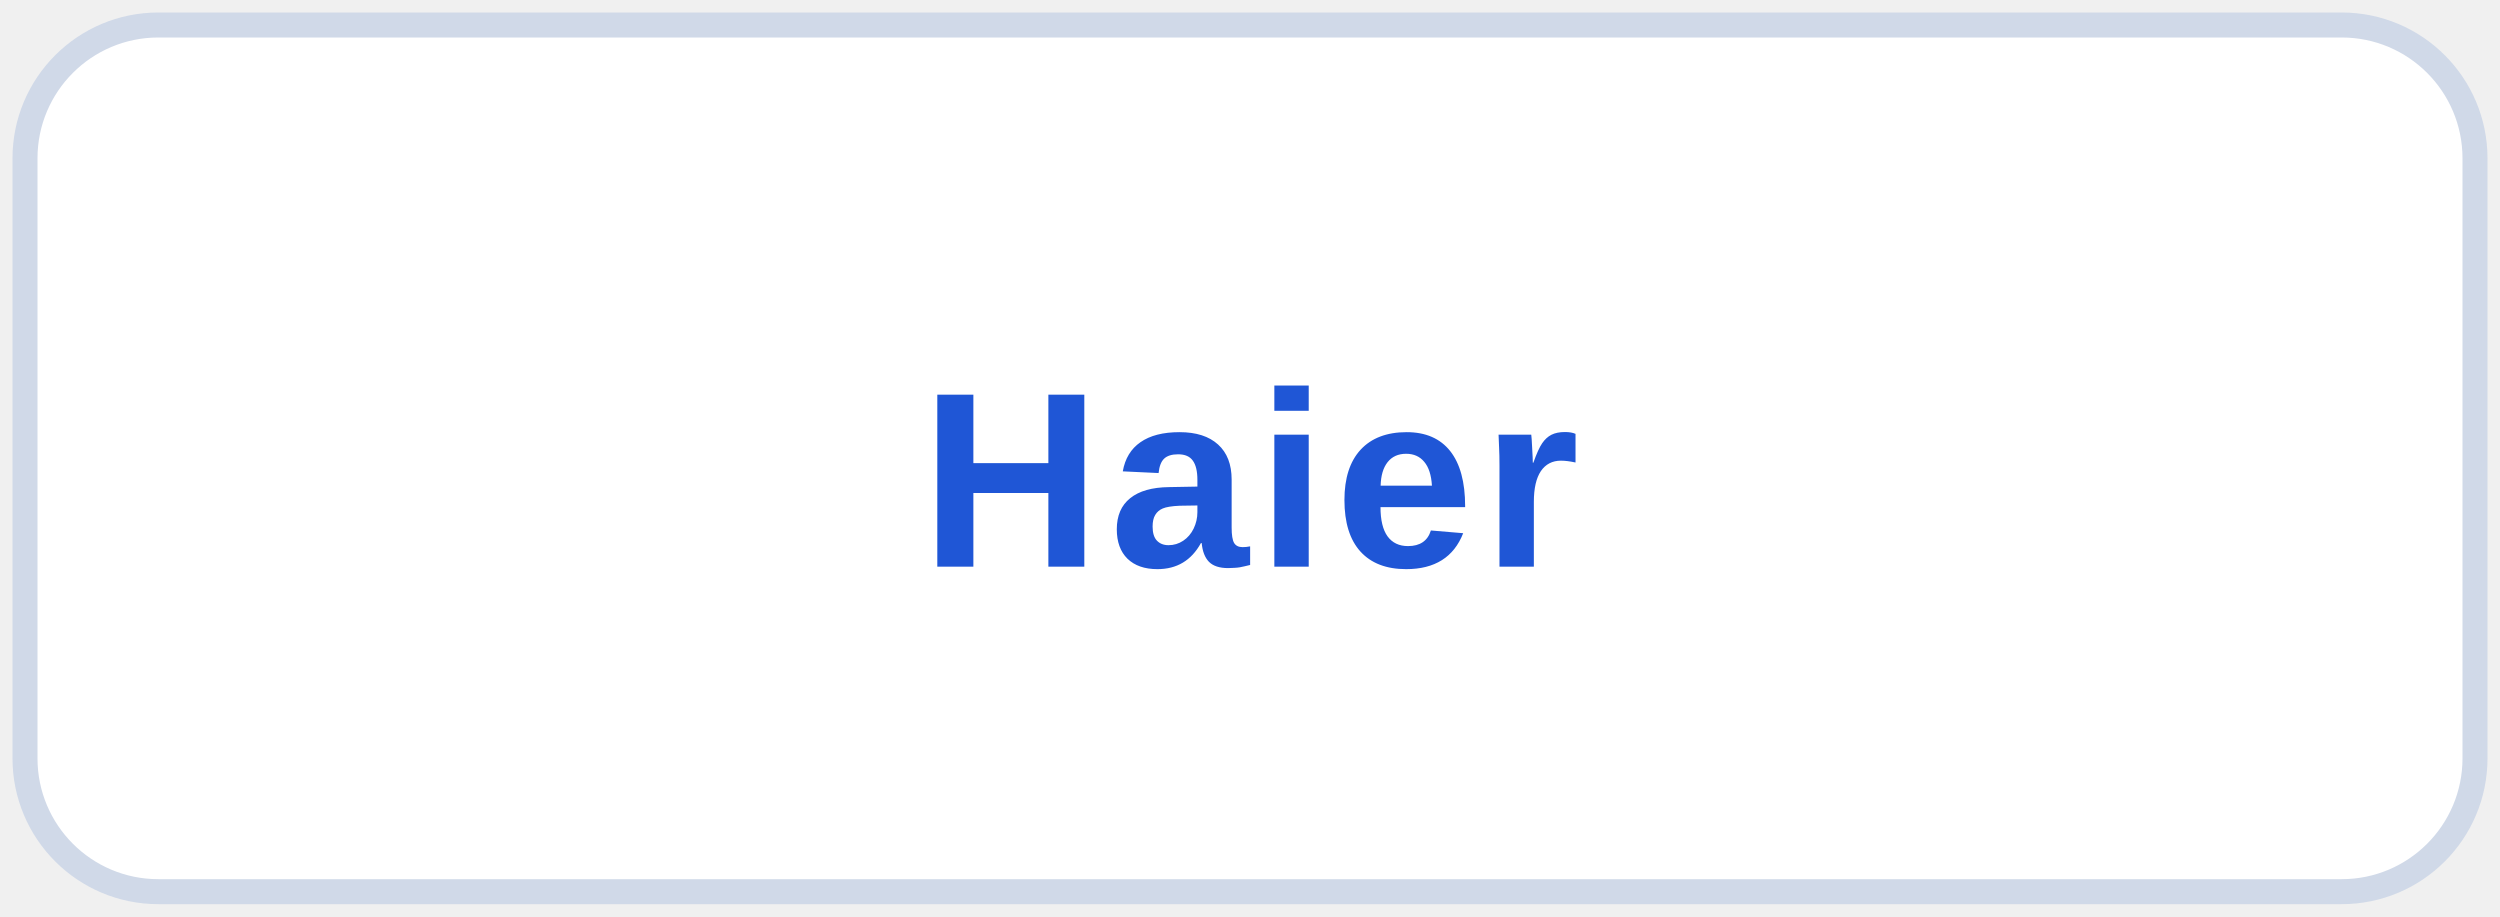
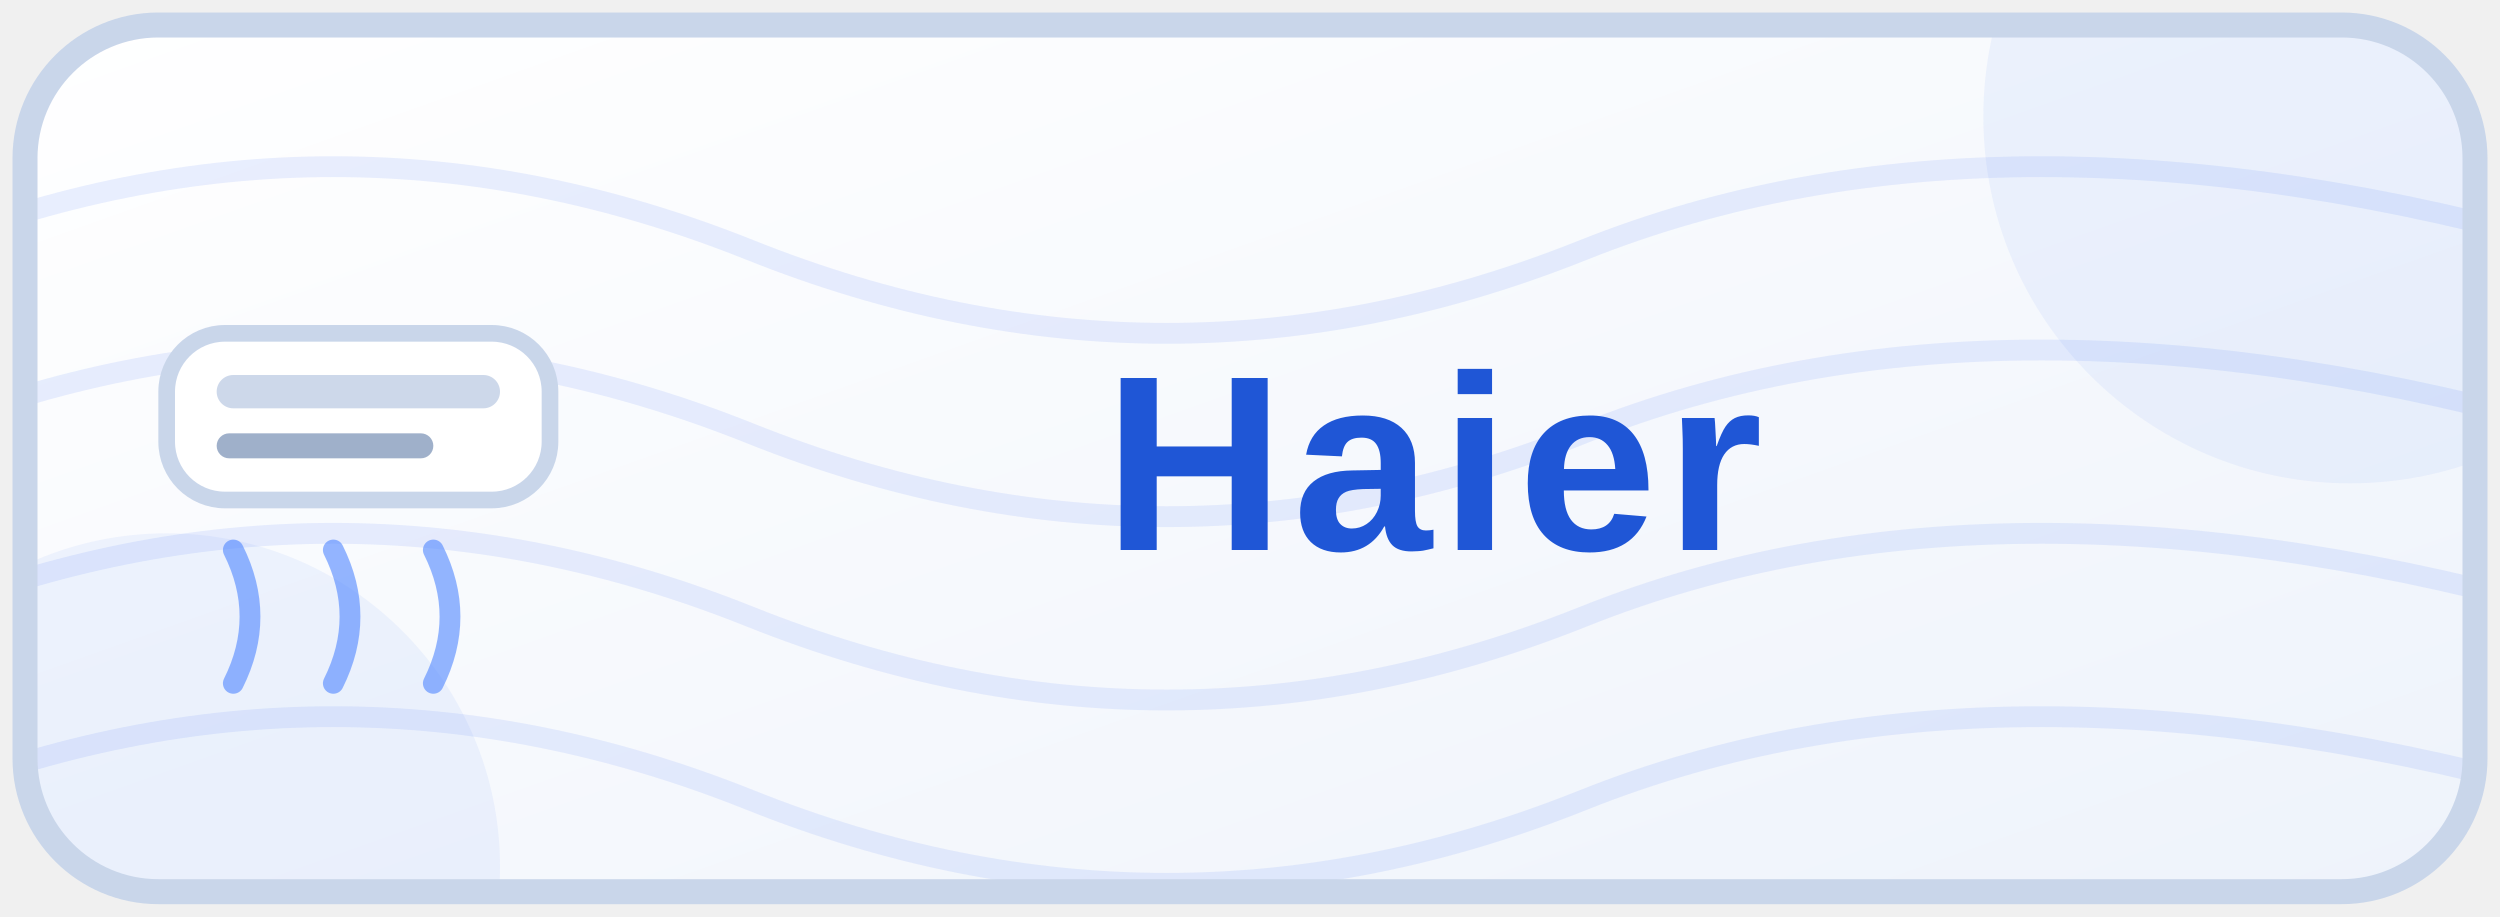
<svg xmlns="http://www.w3.org/2000/svg" viewBox="0 0 300 110" width="300" height="110">
  <defs>
-     <linearGradient id="bg" x1="0" y1="0" x2="0" y2="1">
-       <stop offset="0" stop-color="#eaf1fc" />
-       <stop offset="1" stop-color="#d6e2f4" />
+     <linearGradient id="t" x1="0" y1="0" x2="1" y2="1">
+       <stop offset="0" stop-color="#ffffff" />
+       <stop offset="1" stop-color="#eef3fb" />
    </linearGradient>
-     <linearGradient id="body" x1="0" y1="0" x2="0" y2="1">
-       <stop offset="0" stop-color="#ffffff" />
-       <stop offset="1" stop-color="#e3eaf5" />
-     </linearGradient>
-     <linearGradient id="wall" x1="0" y1="0" x2="0" y2="1">
-       <stop offset="0" stop-color="#eef3fa" />
-       <stop offset="1" stop-color="#d3deee" />
-     </linearGradient>
-     <linearGradient id="floor" x1="0" y1="0" x2="0" y2="1">
-       <stop offset="0" stop-color="#9a8b78" />
-       <stop offset="1" stop-color="#76695a" />
-     </linearGradient>
+     <clipPath id="c">
+       <rect x="3" y="3" width="294" height="104" rx="16" />
+     </clipPath>
  </defs>
-   <rect x="3" y="3" width="294" height="104" rx="16" fill="#ffffff" stroke="#d0d9e8" stroke-width="3" />
-   <text x="150" y="68" text-anchor="middle" font-family="Poppins, Arial, Helvetica, sans-serif" font-weight="800" font-size="30" letter-spacing="1" fill="#1f56d6">Haier</text>
+   <rect x="3" y="3" width="294" height="104" rx="16" fill="url(#t)" />
+   <g clip-path="url(#c)">
+     <path d="M-10 30 Q 40 10 90 30 T 190 30 T 310 30" stroke="#2a63f0" stroke-opacity="0.10" stroke-width="2.5" fill="none" />
+     <path d="M-10 52 Q 40 32 90 52 T 190 52 T 310 52" stroke="#2a63f0" stroke-opacity="0.10" stroke-width="2.5" fill="none" />
+     <path d="M-10 74 Q 40 54 90 74 T 190 74 T 310 74" stroke="#2a63f0" stroke-opacity="0.10" stroke-width="2.5" fill="none" />
+     <path d="M-10 96 Q 40 76 90 96 T 190 96 T 310 96" stroke="#2a63f0" stroke-opacity="0.10" stroke-width="2.5" fill="none" />
+     <circle cx="282" cy="14" r="44" fill="#2a63f0" opacity="0.06" />
+     <circle cx="20" cy="104" r="40" fill="#2a63f0" opacity="0.06" />
+   </g>
+   <rect x="3" y="3" width="294" height="104" rx="16" fill="none" stroke="#c9d6ea" stroke-width="3" />
+   <rect x="20" y="40" width="46" height="20" rx="7" fill="#fff" stroke="#c9d6ea" stroke-width="2" />
+   <rect x="26" y="45" width="34" height="4" rx="2" fill="#cdd8ea" />
+   <rect x="26" y="52" width="26" height="3" rx="1.5" fill="#9fb0ca" />
+   <path d="M28 66 q4 8 0 16 M40 66 q4 8 0 16 M52 66 q4 8 0 16" stroke="#4f86ff" stroke-width="2.5" fill="none" opacity="0.6" stroke-linecap="round" />
+   <text x="172" y="66" text-anchor="middle" font-family="Poppins, Arial, Helvetica, sans-serif" font-weight="800" font-size="30" letter-spacing="1" fill="#1f56d6">Haier</text>
</svg>
